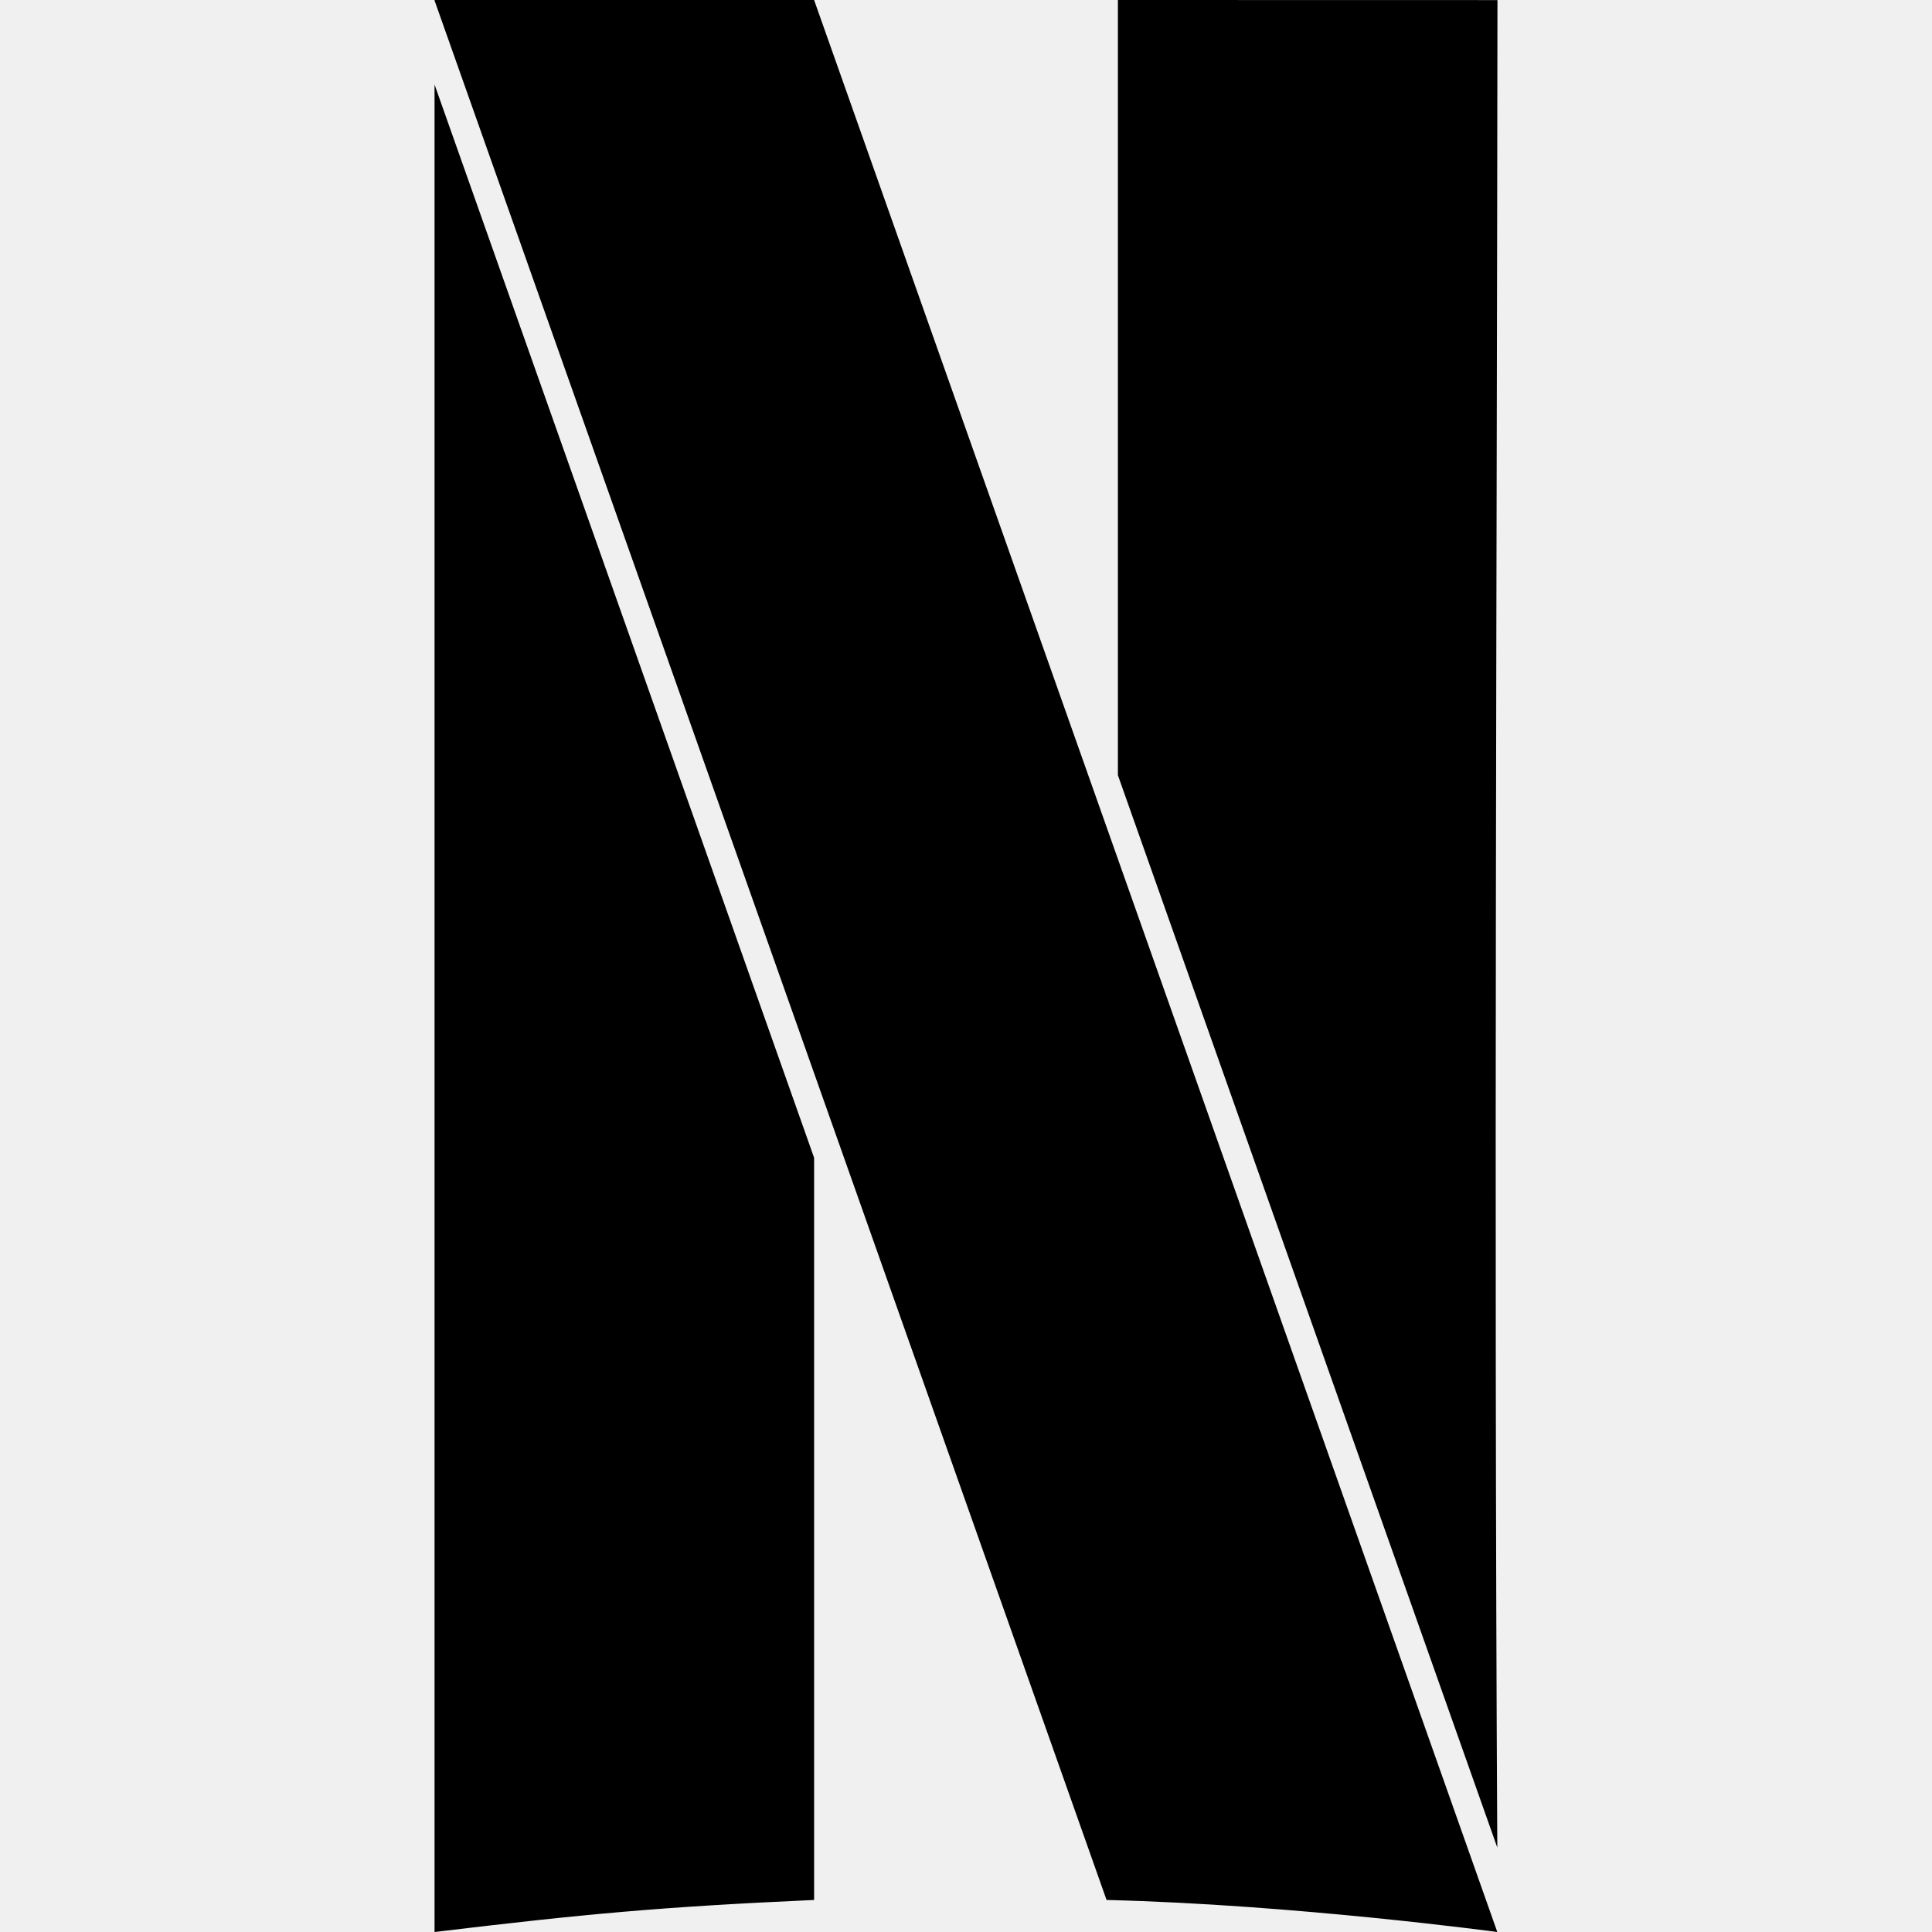
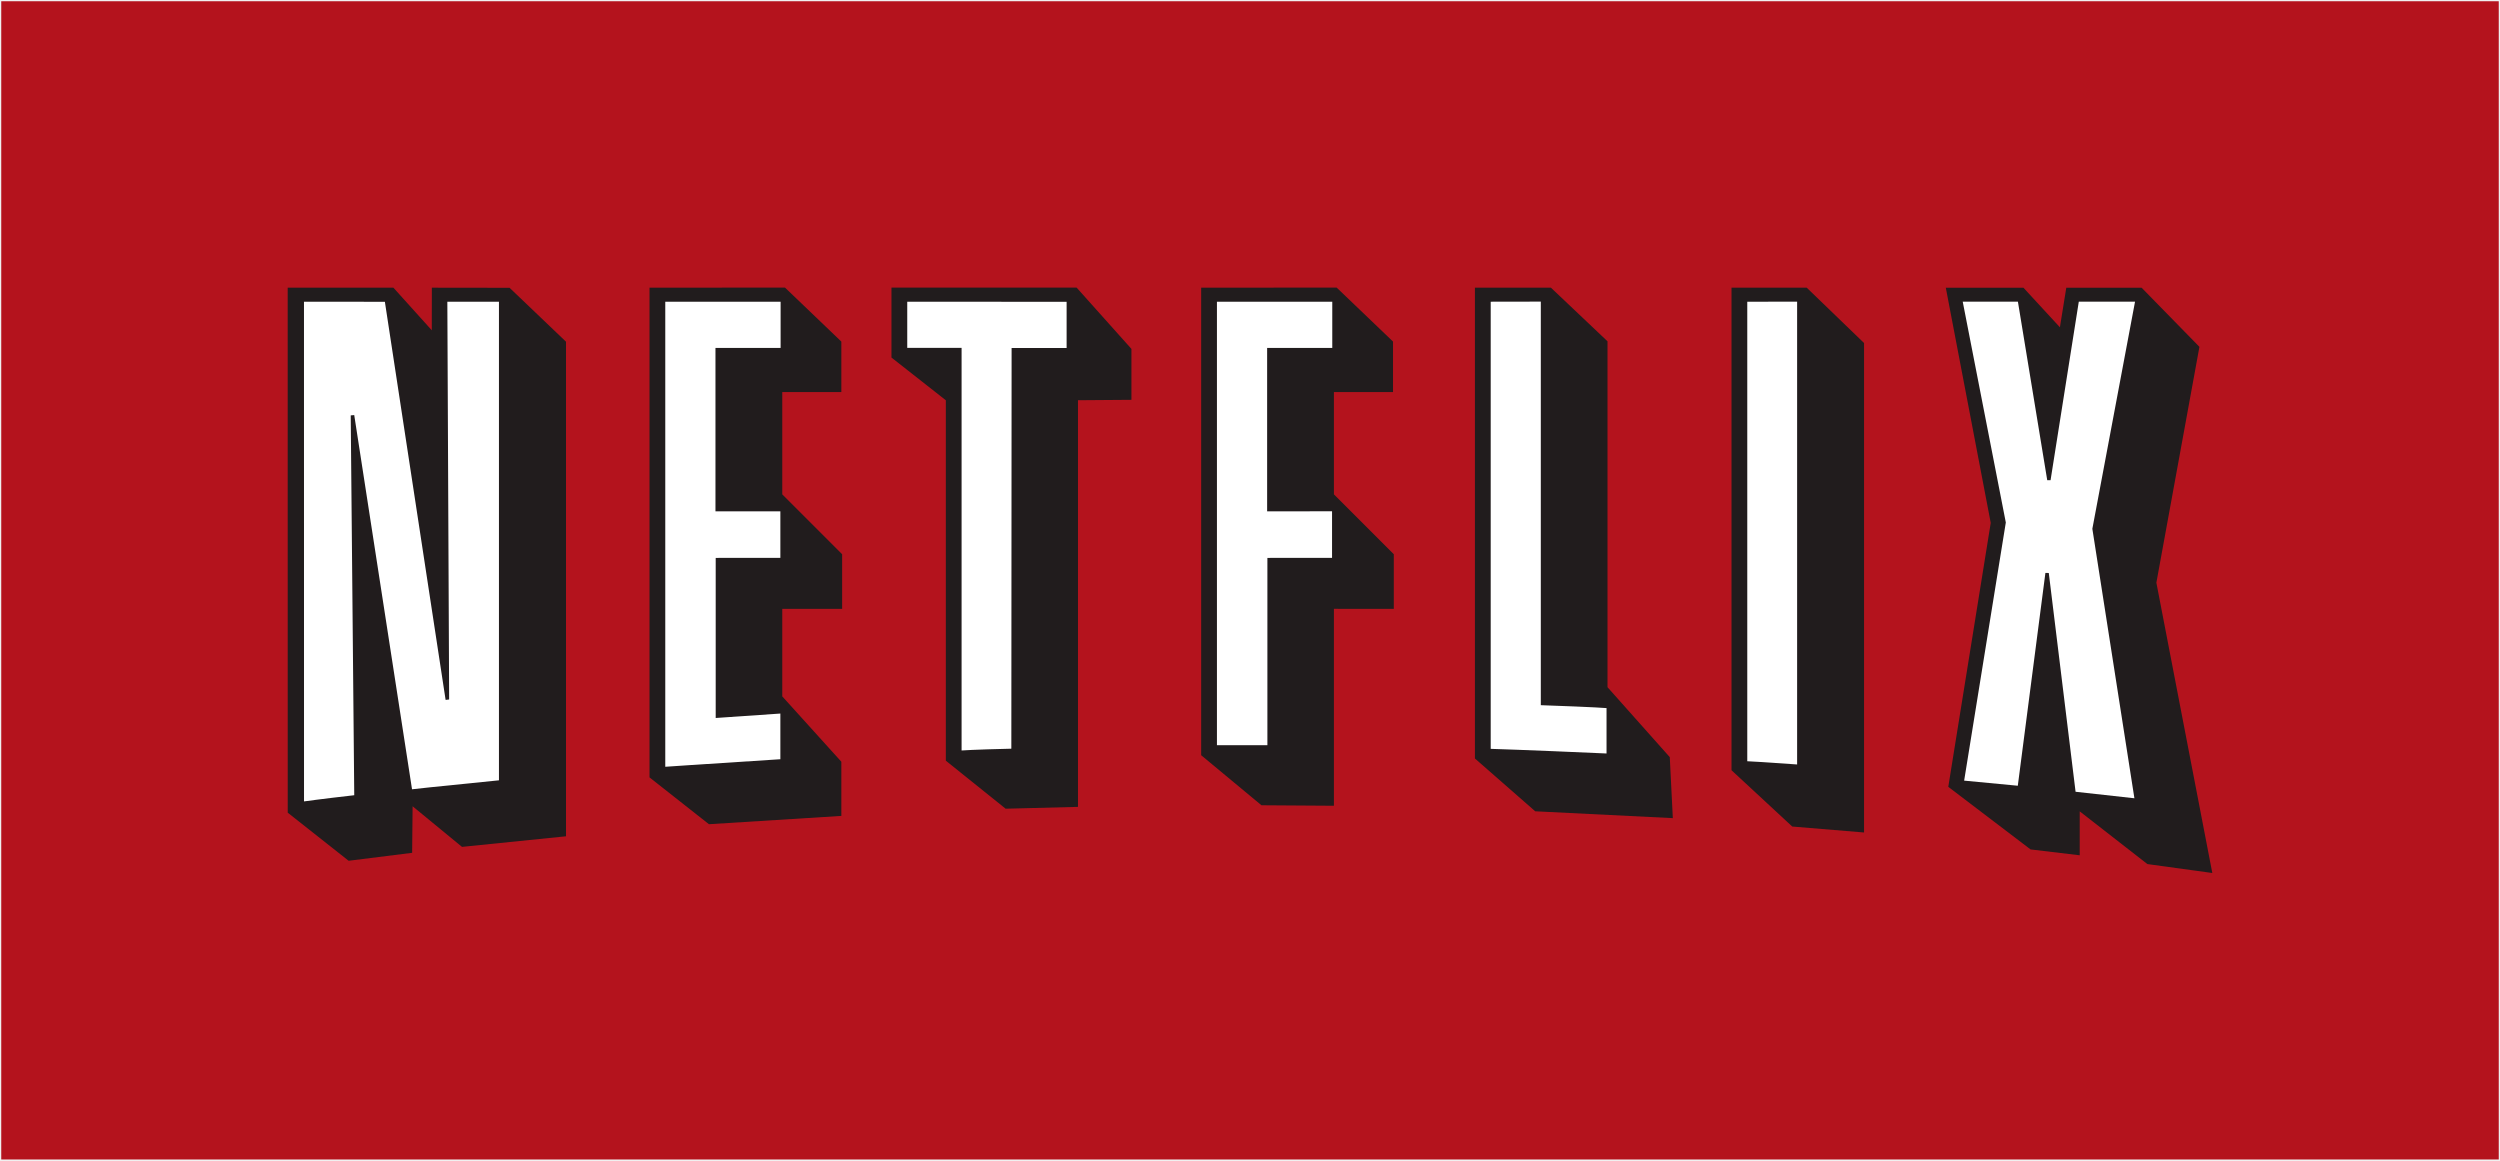
- <svg xmlns="http://www.w3.org/2000/svg" role="img" viewBox="0 0 24 24">
-   <path d="M5.398 0v.006c3.028 8.556 5.37 15.175 8.348 23.596 2.344.058 4.85.398 4.854.398-2.8-7.924-5.923-16.747-8.487-24zm8.489 0v9.63L18.6 22.951c-.043-7.86-.004-15.913.002-22.95zM5.398 1.05V24c1.873-.225 2.81-.312 4.715-.398v-9.22z" />
+ <svg xmlns="http://www.w3.org/2000/svg" id="svg3399" version="1.1" width="1000" height="464.291" xml:space="preserve">
+   <defs id="defs3403" />
+   <g id="g3407" transform="matrix(1.25,0,0,-1.25,0.5,463.7911)">
+     <g id="g3409" transform="scale(1.443842,1.443842)">
+       <path d="m 0,0 553.523,0 0,256.699 L 0,256.699 0,0 z" style="fill:#b4131d;fill-opacity:1;fill-rule:nonzero;stroke:none" id="path3411" />
+       <path d="m 95.43,193.215 0,-2.195 c 0,0 -0.008,-3.879 -0.008,-7.247 -3.371,3.735 -8.508,9.442 -8.508,9.442 l -23.43,0 0.008,-116.352 13.5,-10.66 14.074,1.762 c 0,0 0.059,6.145 0.102,10.316 4.621,-3.805 10.949,-9 10.949,-9 l 23.051,2.348 0,109.613 -12.508,11.949 -17.23,0.024" style="fill:#211c1d;fill-opacity:1;fill-rule:nonzero;stroke:none" id="path3413" />
+       <path d="m 237.359,193.23 -40.058,0 0,-15.5 c 0,0 10.59,-8.32 12.047,-9.464 0,-2.075 0,-79.883 0,-79.883 l 13.254,-10.641 16.035,0.406 c 0,0 0,85.989 0,90.125 2.894,0.024 11.847,0.09 11.847,0.09 l 0,11.285 -12.148,13.582 -0.977,0" style="fill:#211c1d;fill-opacity:1;fill-rule:nonzero;stroke:none" id="path3415" />
+       <path d="m 399.258,193.215 -15.778,0 0,-106.949 13.458,-12.476 15.917,-1.32 0,108.48 -12.707,12.266 -0.89,0" style="fill:#211c1d;fill-opacity:1;fill-rule:nonzero;stroke:none" id="path3417" />
+       <path d="m 477.641,127.832 c 0.148,0.789 9.543,52.273 9.543,52.273 l -12.813,13.102 -16.695,0 c 0,0 -0.86,-5.387 -1.414,-8.769 -3.309,3.585 -8.082,8.769 -8.082,8.769 l -17.207,0 c 0,0 9.812,-51.379 9.957,-52.121 -0.121,-0.75 -9.407,-58.496 -9.407,-58.496 l 18.239,-13.875 10.89,-1.297 c 0,0 0,6.309 0,9.738 4.578,-3.562 14.996,-11.684 14.996,-11.684 l 14.391,-1.98 c 0,0 -12.242,63.543 -12.398,64.34" style="fill:#211c1d;fill-opacity:1;fill-rule:nonzero;stroke:none" id="path3419" />
+       <path d="m 355.996,104.672 c 0,6.848 0,76.66 0,76.66 l -12.539,11.883 -16.848,0 0,-104.344 13.368,-11.703 30.496,-1.516 -0.676,13.52 c 0,0 -10.731,12.051 -13.801,15.5" style="fill:#211c1d;fill-opacity:1;fill-rule:nonzero;stroke:none" id="path3421" />
+       <path d="m 173.098,170.078 c 3.039,0 13.093,0 13.093,0 l 0,11.192 -12.492,11.968 -0.879,0 -29.144,-0.023 0,-108.535 13.172,-10.375 29.343,1.84 0,12.008 c 0,0 -12.058,13.336 -13.093,14.485 0,1.406 0,15.976 0,19.398 3.054,0 13.269,0 13.269,0 l 0,12.102 c 0,0 -12.109,12.113 -13.269,13.273 0,1.547 0,19.133 0,22.668" style="fill:#211c1d;fill-opacity:1;fill-rule:nonzero;stroke:none" id="path3423" />
+       <path d="m 295.359,170.086 c 3.047,0 13.098,0 13.098,0 l 0,11.191 -12.492,11.961 -0.879,0 -29.148,-0.023 0,-103.617 13.363,-11.094 16.058,-0.109 c 0,0 0,39.679 0,43.645 3.063,0 13.274,-0.004 13.274,-0.004 l 0,12.102 c 0,0 -12.11,12.113 -13.274,13.273 0,1.547 0,19.141 0,22.676" style="fill:#211c1d;fill-opacity:1;fill-rule:nonzero;stroke:none" id="path3425" />
+       <path d="m 386.973,88.262 c 0,0 4.066,-0.199 11.047,-0.715 l 0,102.574 -11.047,-0.019 0,-101.84" style="fill:#ffffff;fill-opacity:1;fill-rule:nonzero;stroke:none" id="path3427" />
+       <path d="m 200.797,179.875 12.043,0 0,-89.227 c 0,0 2.586,0.203 11.027,0.395 l 0.059,88.812 12.191,0 0,10.235 -35.32,0.012 0,-10.227" style="fill:#ffffff;fill-opacity:1;fill-rule:nonzero;stroke:none" id="path3429" />
+       <path d="m 99.266,101.949 -0.781,-0.094 -13.461,88.235 -17.93,0.019 0.008,-110.75 c 0,0 3.562,0.512 11.133,1.371 l -0.781,84.183 0.777,0.07 12.809,-82.937 c 0,0 4.379,0.516 19.266,1.988 l 0,106.067 -11.438,0 0.398,-88.153" style="fill:#ffffff;fill-opacity:1;fill-rule:nonzero;stroke:none" id="path3431" />
+       <path d="m 472.914,190.121 -12.465,0 -6.258,-39.57 -0.738,0 -6.5,39.57 -12.23,0 9.55,-48.945 -9.234,-57.211 11.891,-1.133 6.117,47.168 0.75,-0.016 5.937,-48.488 13.039,-1.441 -9.32,59.722 9.461,50.344" style="fill:#ffffff;fill-opacity:1;fill-rule:nonzero;stroke:none" id="path3433" />
+       <path d="m 341.215,190.129 -11.106,-0.02 0,-99.101 c 0,0 7.524,-0.215 25.672,-1.027 l 0,10.059 c 0,0 -2.031,0.207 -14.566,0.645 l 0,89.445" style="fill:#ffffff;fill-opacity:1;fill-rule:nonzero;stroke:none" id="path3435" />
+       <path d="m 147.168,87.035 c 0,0 6.555,0.457 25.508,1.672 l 0,10.125 -14.332,-0.984 0,35.48 14.332,0.012 0,10.316 -14.383,-0.008 0,36.219 14.437,0 0,10.242 -25.562,-0.007 0,-103.067" style="fill:#ffffff;fill-opacity:1;fill-rule:nonzero;stroke:none" id="path3437" />
+       <path d="m 269.434,91.816 11.183,0 0,41.512 14.328,0.012 0,10.32 -14.386,-0.012 0,36.219 14.437,0 0,10.242 -25.562,-0.007 0,-98.286" style="fill:#ffffff;fill-opacity:1;fill-rule:nonzero;stroke:none" id="path3439" />
+     </g>
+   </g>
</svg>
